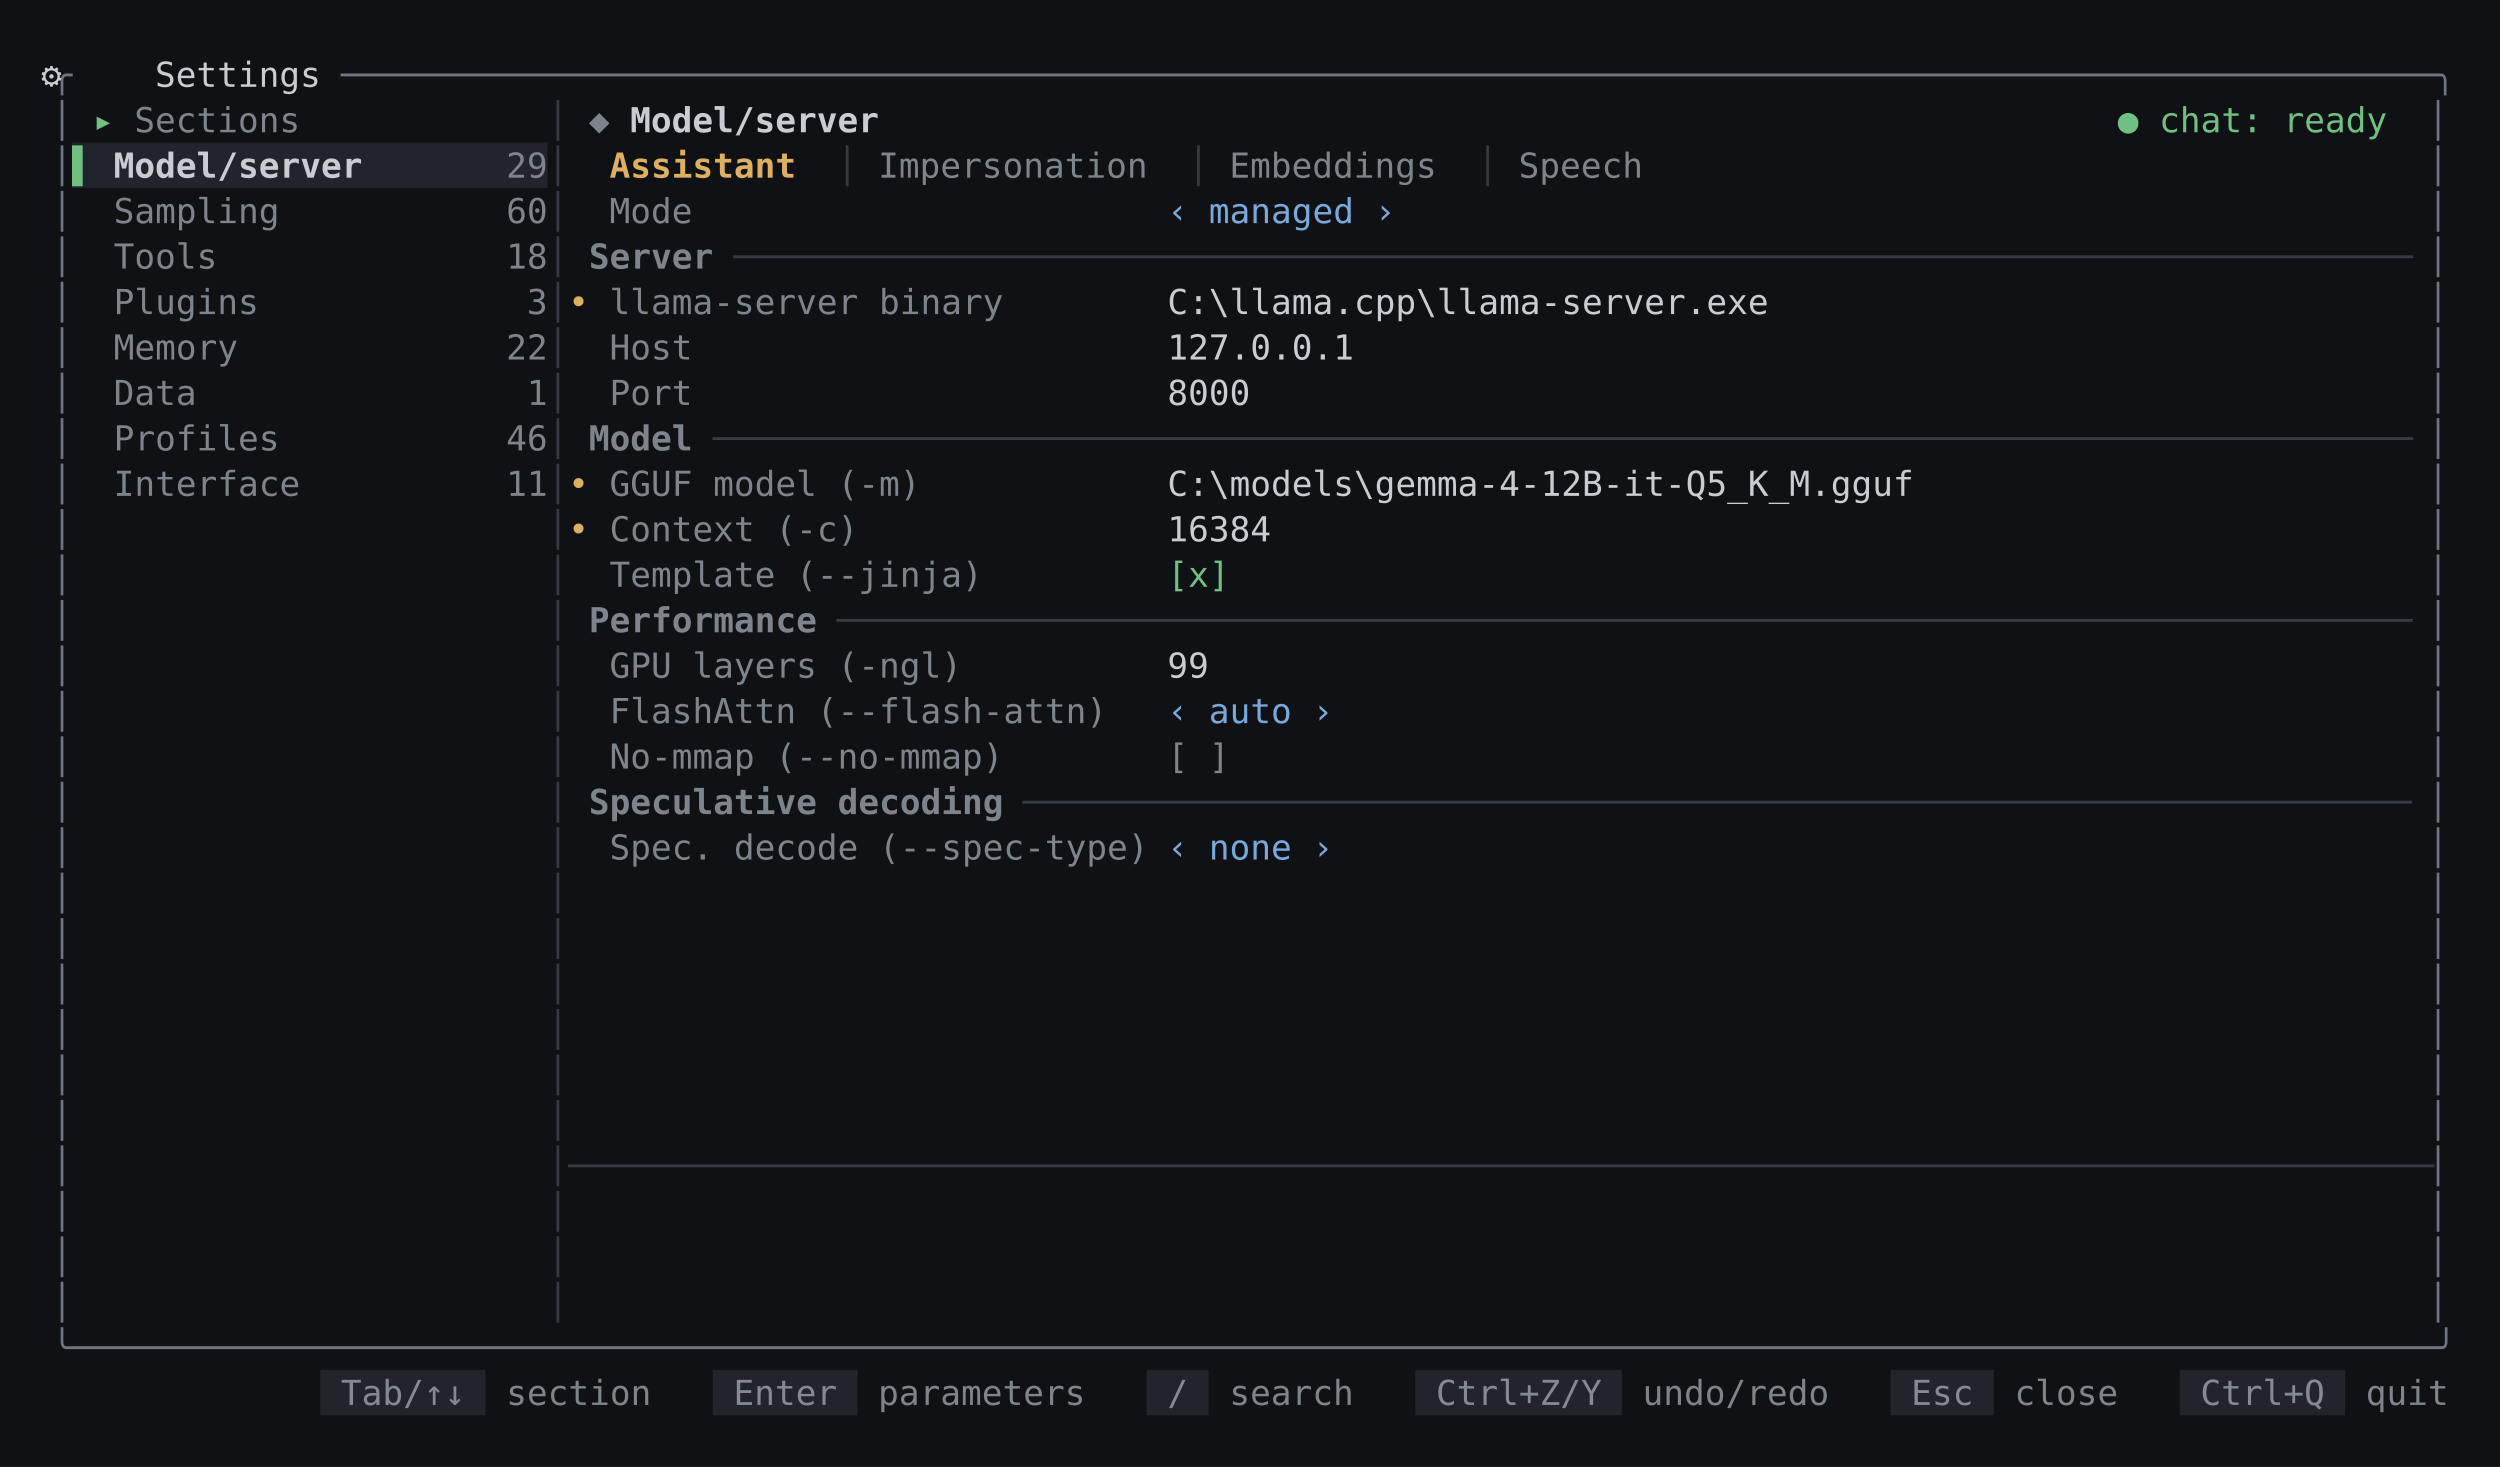
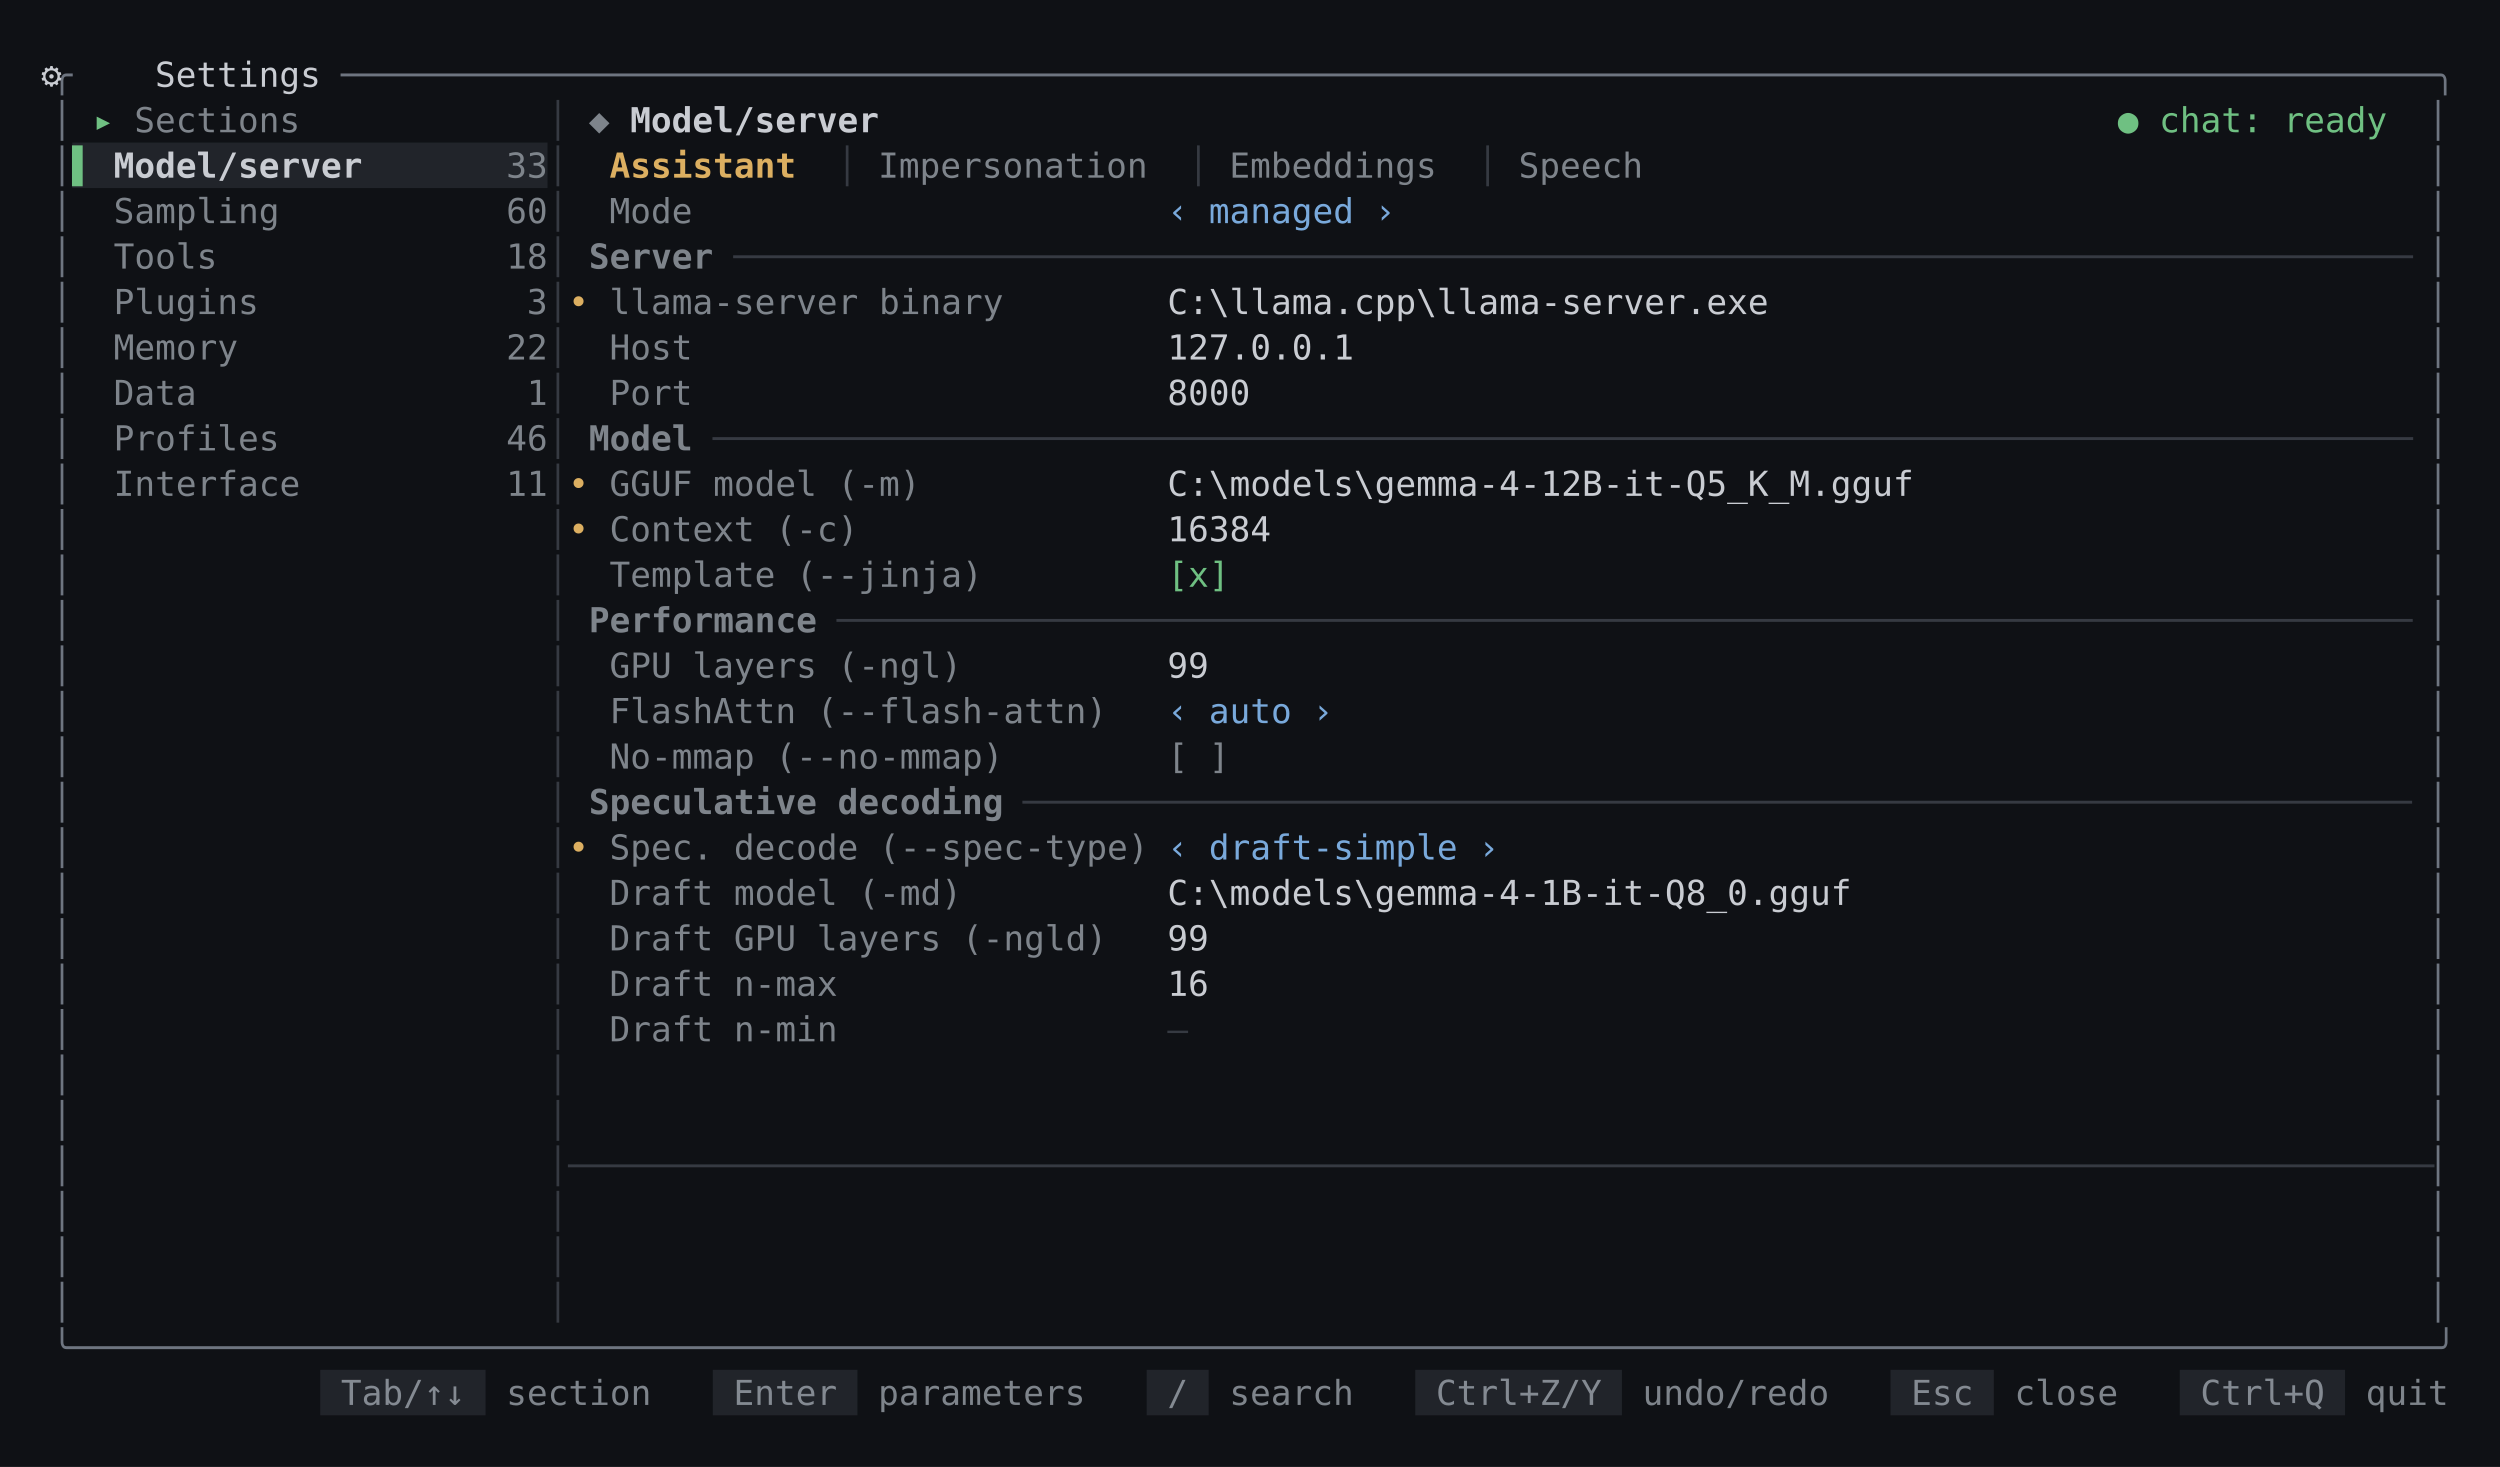
<svg xmlns="http://www.w3.org/2000/svg" id="settings-model-dark-en" viewBox="0 0 1161.6 681.6" width="1161.6" height="681.6" role="img" aria-label="mindfork — the settings model screen, dark theme">
  <style>
@font-face{font-family:'JetBrains Mono';src:url('/fonts/JetBrainsMono-Regular.woff2') format('woff2');font-weight:400;font-style:normal;font-display:swap}
@font-face{font-family:'JetBrains Mono';src:url('/fonts/JetBrainsMono-Bold.woff2') format('woff2');font-weight:700;font-style:normal;font-display:swap}
@font-face{font-family:'JetBrains Mono';src:url('/fonts/JetBrainsMono-Italic.woff2') format('woff2');font-weight:400;font-style:italic;font-display:swap}
#settings-model-dark-en text{font:16px 'JetBrains Mono',monospace;fill:#c9ccd2}#settings-model-dark-en .b{font-weight:700}#settings-model-dark-en .i{font-style:italic}#settings-model-dark-en .u{text-decoration:underline}#settings-model-dark-en .st{text-decoration:line-through}#settings-model-dark-en .u.st{text-decoration:underline line-through}
</style>
  <rect width="100%" height="100%" fill="#0f1115" />
  <text xml:space="preserve" y="40.32">
    <tspan x="24" fill="#6e7580">╭</tspan>
    <tspan x="48" text-anchor="middle">⚙</tspan>
    <tspan x="72" textLength="86.4">Settings </tspan>
    <tspan x="158.4" textLength="979.2" fill="#6e7580">─────────────────────────────────────────────────────────────────────────────────────────────────────╮</tspan>
  </text>
  <text xml:space="preserve" y="61.44">
    <tspan x="24" fill="#6e7580">│</tspan>
    <tspan x="43.2" textLength="19.2" fill="#6fc082">▸ </tspan>
    <tspan x="62.4" textLength="86.4" fill="#7e848b">Sections </tspan>
    <tspan x="254.4" fill="#363a42">│</tspan>
    <tspan x="273.6" textLength="19.2" fill="#7e848b">◆ </tspan>
    <tspan x="292.8" textLength="124.8" class="b">Model/server </tspan>
    <tspan x="984" class="b" fill="#6fc082">●</tspan>
    <tspan x="1003.2" textLength="115.2" fill="#6fc082">chat: ready </tspan>
    <tspan x="1128" fill="#6e7580">│</tspan>
  </text>
  <rect x="33.6" y="66.24" width="220.8" height="21.12" fill="#21242a" />
  <text xml:space="preserve" y="82.56">
    <tspan x="24" fill="#6e7580">│</tspan>
    <tspan x="33.6" textLength="19.2" fill="#6fc082">▌ </tspan>
    <tspan x="52.8" textLength="115.2" class="b">Model/server</tspan>
-     <tspan x="235.2" textLength="19.2" fill="#7e848b">29</tspan>
+     <tspan x="235.2" textLength="19.2" fill="#7e848b">33</tspan>
    <tspan x="254.4" fill="#363a42">│</tspan>
    <tspan x="283.2" textLength="96" class="b" fill="#dcaf61">Assistant </tspan>
    <tspan x="388.8" fill="#363a42">│</tspan>
    <tspan x="408" textLength="134.4" fill="#7e848b">Impersonation </tspan>
    <tspan x="552" fill="#363a42">│</tspan>
    <tspan x="571.2" textLength="105.6" fill="#7e848b">Embeddings </tspan>
    <tspan x="686.4" fill="#363a42">│</tspan>
    <tspan x="705.6" textLength="67.2" fill="#7e848b">Speech </tspan>
    <tspan x="1128" fill="#6e7580">│</tspan>
  </text>
  <text xml:space="preserve" y="103.68">
    <tspan x="24" fill="#6e7580">│</tspan>
    <tspan x="52.8" textLength="76.8" fill="#7e848b">Sampling</tspan>
    <tspan x="235.2" textLength="19.2" fill="#7e848b">60</tspan>
    <tspan x="254.4" fill="#363a42">│</tspan>
    <tspan x="283.2" textLength="38.4" fill="#7e848b">Mode</tspan>
    <tspan x="542.4" textLength="105.6" fill="#79a9db">‹ managed ›</tspan>
    <tspan x="1128" fill="#6e7580">│</tspan>
  </text>
  <text xml:space="preserve" y="124.8">
    <tspan x="24" fill="#6e7580">│</tspan>
    <tspan x="52.8" textLength="48" fill="#7e848b">Tools</tspan>
    <tspan x="235.2" textLength="19.2" fill="#7e848b">18</tspan>
    <tspan x="254.4" fill="#363a42">│</tspan>
    <tspan x="273.6" textLength="67.2" class="b" fill="#7e848b">Server </tspan>
    <tspan x="340.8" textLength="777.6" fill="#363a42">─────────────────────────────────────────────────────────────────────────────────</tspan>
    <tspan x="1128" fill="#6e7580">│</tspan>
  </text>
  <text xml:space="preserve" y="145.92">
    <tspan x="24" fill="#6e7580">│</tspan>
    <tspan x="52.8" textLength="67.2" fill="#7e848b">Plugins</tspan>
    <tspan x="244.8" fill="#7e848b">3</tspan>
    <tspan x="254.4" fill="#363a42">│</tspan>
    <tspan x="264" textLength="19.2" fill="#dcaf61">• </tspan>
    <tspan x="283.2" textLength="182.4" fill="#7e848b">llama-server binary</tspan>
    <tspan x="542.4" textLength="585.6">C:\llama.cpp\llama-server.exe                                </tspan>
    <tspan x="1128" fill="#6e7580">│</tspan>
  </text>
  <text xml:space="preserve" y="167.04">
    <tspan x="24" fill="#6e7580">│</tspan>
    <tspan x="52.8" textLength="57.6" fill="#7e848b">Memory</tspan>
    <tspan x="235.2" textLength="19.2" fill="#7e848b">22</tspan>
    <tspan x="254.4" fill="#363a42">│</tspan>
    <tspan x="283.2" textLength="38.4" fill="#7e848b">Host</tspan>
    <tspan x="542.4" textLength="585.6">127.0.0.1                                                    </tspan>
    <tspan x="1128" fill="#6e7580">│</tspan>
  </text>
  <text xml:space="preserve" y="188.16">
    <tspan x="24" fill="#6e7580">│</tspan>
    <tspan x="52.8" textLength="38.4" fill="#7e848b">Data</tspan>
    <tspan x="244.8" fill="#7e848b">1</tspan>
    <tspan x="254.4" fill="#363a42">│</tspan>
    <tspan x="283.2" textLength="38.4" fill="#7e848b">Port</tspan>
    <tspan x="542.4" textLength="585.6">8000                                                         </tspan>
    <tspan x="1128" fill="#6e7580">│</tspan>
  </text>
  <text xml:space="preserve" y="209.28">
    <tspan x="24" fill="#6e7580">│</tspan>
    <tspan x="52.8" textLength="76.8" fill="#7e848b">Profiles</tspan>
    <tspan x="235.2" textLength="19.2" fill="#7e848b">46</tspan>
    <tspan x="254.4" fill="#363a42">│</tspan>
    <tspan x="273.6" textLength="57.6" class="b" fill="#7e848b">Model </tspan>
    <tspan x="331.2" textLength="787.2" fill="#363a42">──────────────────────────────────────────────────────────────────────────────────</tspan>
    <tspan x="1128" fill="#6e7580">│</tspan>
  </text>
  <text xml:space="preserve" y="230.4">
    <tspan x="24" fill="#6e7580">│</tspan>
    <tspan x="52.8" textLength="86.4" fill="#7e848b">Interface</tspan>
    <tspan x="235.2" textLength="19.2" fill="#7e848b">11</tspan>
    <tspan x="254.4" fill="#363a42">│</tspan>
    <tspan x="264" textLength="19.2" fill="#dcaf61">• </tspan>
    <tspan x="283.2" textLength="144" fill="#7e848b">GGUF model (-m)</tspan>
    <tspan x="542.4" textLength="585.6">C:\models\gemma-4-12B-it-Q5_K_M.gguf                         </tspan>
    <tspan x="1128" fill="#6e7580">│</tspan>
  </text>
  <text xml:space="preserve" y="251.52">
    <tspan x="24" fill="#6e7580">│</tspan>
    <tspan x="254.4" fill="#363a42">│</tspan>
    <tspan x="264" textLength="19.2" fill="#dcaf61">• </tspan>
    <tspan x="283.2" textLength="115.2" fill="#7e848b">Context (-c)</tspan>
    <tspan x="542.4" textLength="585.6">16384                                                        </tspan>
    <tspan x="1128" fill="#6e7580">│</tspan>
  </text>
  <text xml:space="preserve" y="272.64">
    <tspan x="24" fill="#6e7580">│</tspan>
    <tspan x="254.4" fill="#363a42">│</tspan>
    <tspan x="283.2" textLength="172.8" fill="#7e848b">Template (--jinja)</tspan>
    <tspan x="542.4" textLength="28.8" fill="#6fc082">[x]</tspan>
    <tspan x="1128" fill="#6e7580">│</tspan>
  </text>
  <text xml:space="preserve" y="293.76">
    <tspan x="24" fill="#6e7580">│</tspan>
    <tspan x="254.4" fill="#363a42">│</tspan>
    <tspan x="273.6" textLength="115.2" class="b" fill="#7e848b">Performance </tspan>
    <tspan x="388.8" textLength="729.6" fill="#363a42">────────────────────────────────────────────────────────────────────────────</tspan>
    <tspan x="1128" fill="#6e7580">│</tspan>
  </text>
  <text xml:space="preserve" y="314.88">
    <tspan x="24" fill="#6e7580">│</tspan>
    <tspan x="254.4" fill="#363a42">│</tspan>
    <tspan x="283.2" textLength="163.2" fill="#7e848b">GPU layers (-ngl)</tspan>
    <tspan x="542.4" textLength="585.6">99                                                           </tspan>
    <tspan x="1128" fill="#6e7580">│</tspan>
  </text>
  <text xml:space="preserve" y="336">
    <tspan x="24" fill="#6e7580">│</tspan>
    <tspan x="254.4" fill="#363a42">│</tspan>
    <tspan x="283.2" textLength="230.4" fill="#7e848b">FlashAttn (--flash-attn)</tspan>
    <tspan x="542.4" textLength="76.8" fill="#79a9db">‹ auto ›</tspan>
    <tspan x="1128" fill="#6e7580">│</tspan>
  </text>
  <text xml:space="preserve" y="357.12">
    <tspan x="24" fill="#6e7580">│</tspan>
    <tspan x="254.4" fill="#363a42">│</tspan>
    <tspan x="283.2" textLength="182.4" fill="#7e848b">No-mmap (--no-mmap)</tspan>
    <tspan x="542.4" textLength="28.8" fill="#7e848b">[ ]</tspan>
    <tspan x="1128" fill="#6e7580">│</tspan>
  </text>
  <text xml:space="preserve" y="378.24">
    <tspan x="24" fill="#6e7580">│</tspan>
    <tspan x="254.4" fill="#363a42">│</tspan>
    <tspan x="273.6" textLength="201.6" class="b" fill="#7e848b">Speculative decoding </tspan>
    <tspan x="475.2" textLength="643.2" fill="#363a42">───────────────────────────────────────────────────────────────────</tspan>
    <tspan x="1128" fill="#6e7580">│</tspan>
  </text>
  <text xml:space="preserve" y="399.36">
    <tspan x="24" fill="#6e7580">│</tspan>
    <tspan x="254.4" fill="#363a42">│</tspan>
+     <tspan x="264" textLength="19.2" fill="#dcaf61">• </tspan>
    <tspan x="283.2" textLength="249.6" fill="#7e848b">Spec. decode (--spec-type)</tspan>
-     <tspan x="542.4" textLength="76.8" fill="#79a9db">‹ none ›</tspan>
+     <tspan x="542.4" textLength="153.6" fill="#79a9db">‹ draft-simple ›</tspan>
    <tspan x="1128" fill="#6e7580">│</tspan>
  </text>
  <text xml:space="preserve" y="420.48">
    <tspan x="24" fill="#6e7580">│</tspan>
    <tspan x="254.4" fill="#363a42">│</tspan>
+     <tspan x="283.2" textLength="163.2" fill="#7e848b">Draft model (-md)</tspan>
+     <tspan x="542.4" textLength="585.6">C:\models\gemma-4-1B-it-Q8_0.gguf                            </tspan>
    <tspan x="1128" fill="#6e7580">│</tspan>
  </text>
  <text xml:space="preserve" y="441.6">
    <tspan x="24" fill="#6e7580">│</tspan>
    <tspan x="254.4" fill="#363a42">│</tspan>
+     <tspan x="283.2" textLength="230.4" fill="#7e848b">Draft GPU layers (-ngld)</tspan>
+     <tspan x="542.4" textLength="585.6">99                                                           </tspan>
    <tspan x="1128" fill="#6e7580">│</tspan>
  </text>
  <text xml:space="preserve" y="462.72">
    <tspan x="24" fill="#6e7580">│</tspan>
    <tspan x="254.4" fill="#363a42">│</tspan>
+     <tspan x="283.2" textLength="105.6" fill="#7e848b">Draft n-max</tspan>
+     <tspan x="542.4" textLength="585.6">16                                                           </tspan>
    <tspan x="1128" fill="#6e7580">│</tspan>
  </text>
  <text xml:space="preserve" y="483.84">
    <tspan x="24" fill="#6e7580">│</tspan>
    <tspan x="254.4" fill="#363a42">│</tspan>
+     <tspan x="283.2" textLength="105.6" fill="#7e848b">Draft n-min</tspan>
+     <tspan x="542.4" fill="#363a42">—</tspan>
    <tspan x="1128" fill="#6e7580">│</tspan>
  </text>
  <text xml:space="preserve" y="504.96">
    <tspan x="24" fill="#6e7580">│</tspan>
    <tspan x="254.4" fill="#363a42">│</tspan>
    <tspan x="1128" fill="#6e7580">│</tspan>
  </text>
  <text xml:space="preserve" y="526.08">
    <tspan x="24" fill="#6e7580">│</tspan>
    <tspan x="254.4" fill="#363a42">│</tspan>
    <tspan x="1128" fill="#6e7580">│</tspan>
  </text>
  <text xml:space="preserve" y="547.2">
    <tspan x="24" fill="#6e7580">│</tspan>
    <tspan x="254.4" textLength="873.6" fill="#363a42">│──────────────────────────────────────────────────────────────────────────────────────────</tspan>
    <tspan x="1128" fill="#6e7580">│</tspan>
  </text>
  <text xml:space="preserve" y="568.32">
    <tspan x="24" fill="#6e7580">│</tspan>
    <tspan x="254.4" fill="#363a42">│</tspan>
    <tspan x="1128" fill="#6e7580">│</tspan>
  </text>
  <text xml:space="preserve" y="589.44">
    <tspan x="24" fill="#6e7580">│</tspan>
    <tspan x="254.4" fill="#363a42">│</tspan>
    <tspan x="1128" fill="#6e7580">│</tspan>
  </text>
  <text xml:space="preserve" y="610.56">
    <tspan x="24" fill="#6e7580">│</tspan>
    <tspan x="254.4" fill="#363a42">│</tspan>
    <tspan x="1128" fill="#6e7580">│</tspan>
  </text>
  <text xml:space="preserve" y="631.68">
    <tspan x="24" textLength="1113.6" fill="#6e7580">╰──────────────────────────────────────────────────────────────────────────────────────────────────────────────────╯</tspan>
  </text>
  <rect x="148.8" y="636.48" width="76.8" height="21.12" fill="#21242a" />
  <rect x="331.2" y="636.48" width="67.2" height="21.12" fill="#21242a" />
  <rect x="532.8" y="636.48" width="28.8" height="21.12" fill="#21242a" />
  <rect x="657.6" y="636.48" width="96" height="21.12" fill="#21242a" />
  <rect x="878.4" y="636.48" width="48" height="21.12" fill="#21242a" />
  <rect x="1012.8" y="636.48" width="76.8" height="21.12" fill="#21242a" />
  <text xml:space="preserve" y="652.8">
    <tspan x="158.4" textLength="67.2" fill="#848a92">Tab/↑↓ </tspan>
    <tspan x="235.2" textLength="67.2" fill="#7e848b">section</tspan>
    <tspan x="340.8" textLength="57.6" fill="#848a92">Enter </tspan>
    <tspan x="408" textLength="96" fill="#7e848b">parameters</tspan>
    <tspan x="542.4" textLength="19.2" fill="#848a92">/ </tspan>
    <tspan x="571.2" textLength="57.6" fill="#7e848b">search</tspan>
    <tspan x="667.2" textLength="86.4" fill="#848a92">Ctrl+Z/Y </tspan>
    <tspan x="763.2" textLength="86.4" fill="#7e848b">undo/redo</tspan>
    <tspan x="888" textLength="38.4" fill="#848a92">Esc </tspan>
    <tspan x="936" textLength="48" fill="#7e848b">close</tspan>
    <tspan x="1022.4" textLength="67.2" fill="#848a92">Ctrl+Q </tspan>
    <tspan x="1099.2" textLength="38.4" fill="#7e848b">quit</tspan>
  </text>
</svg>
